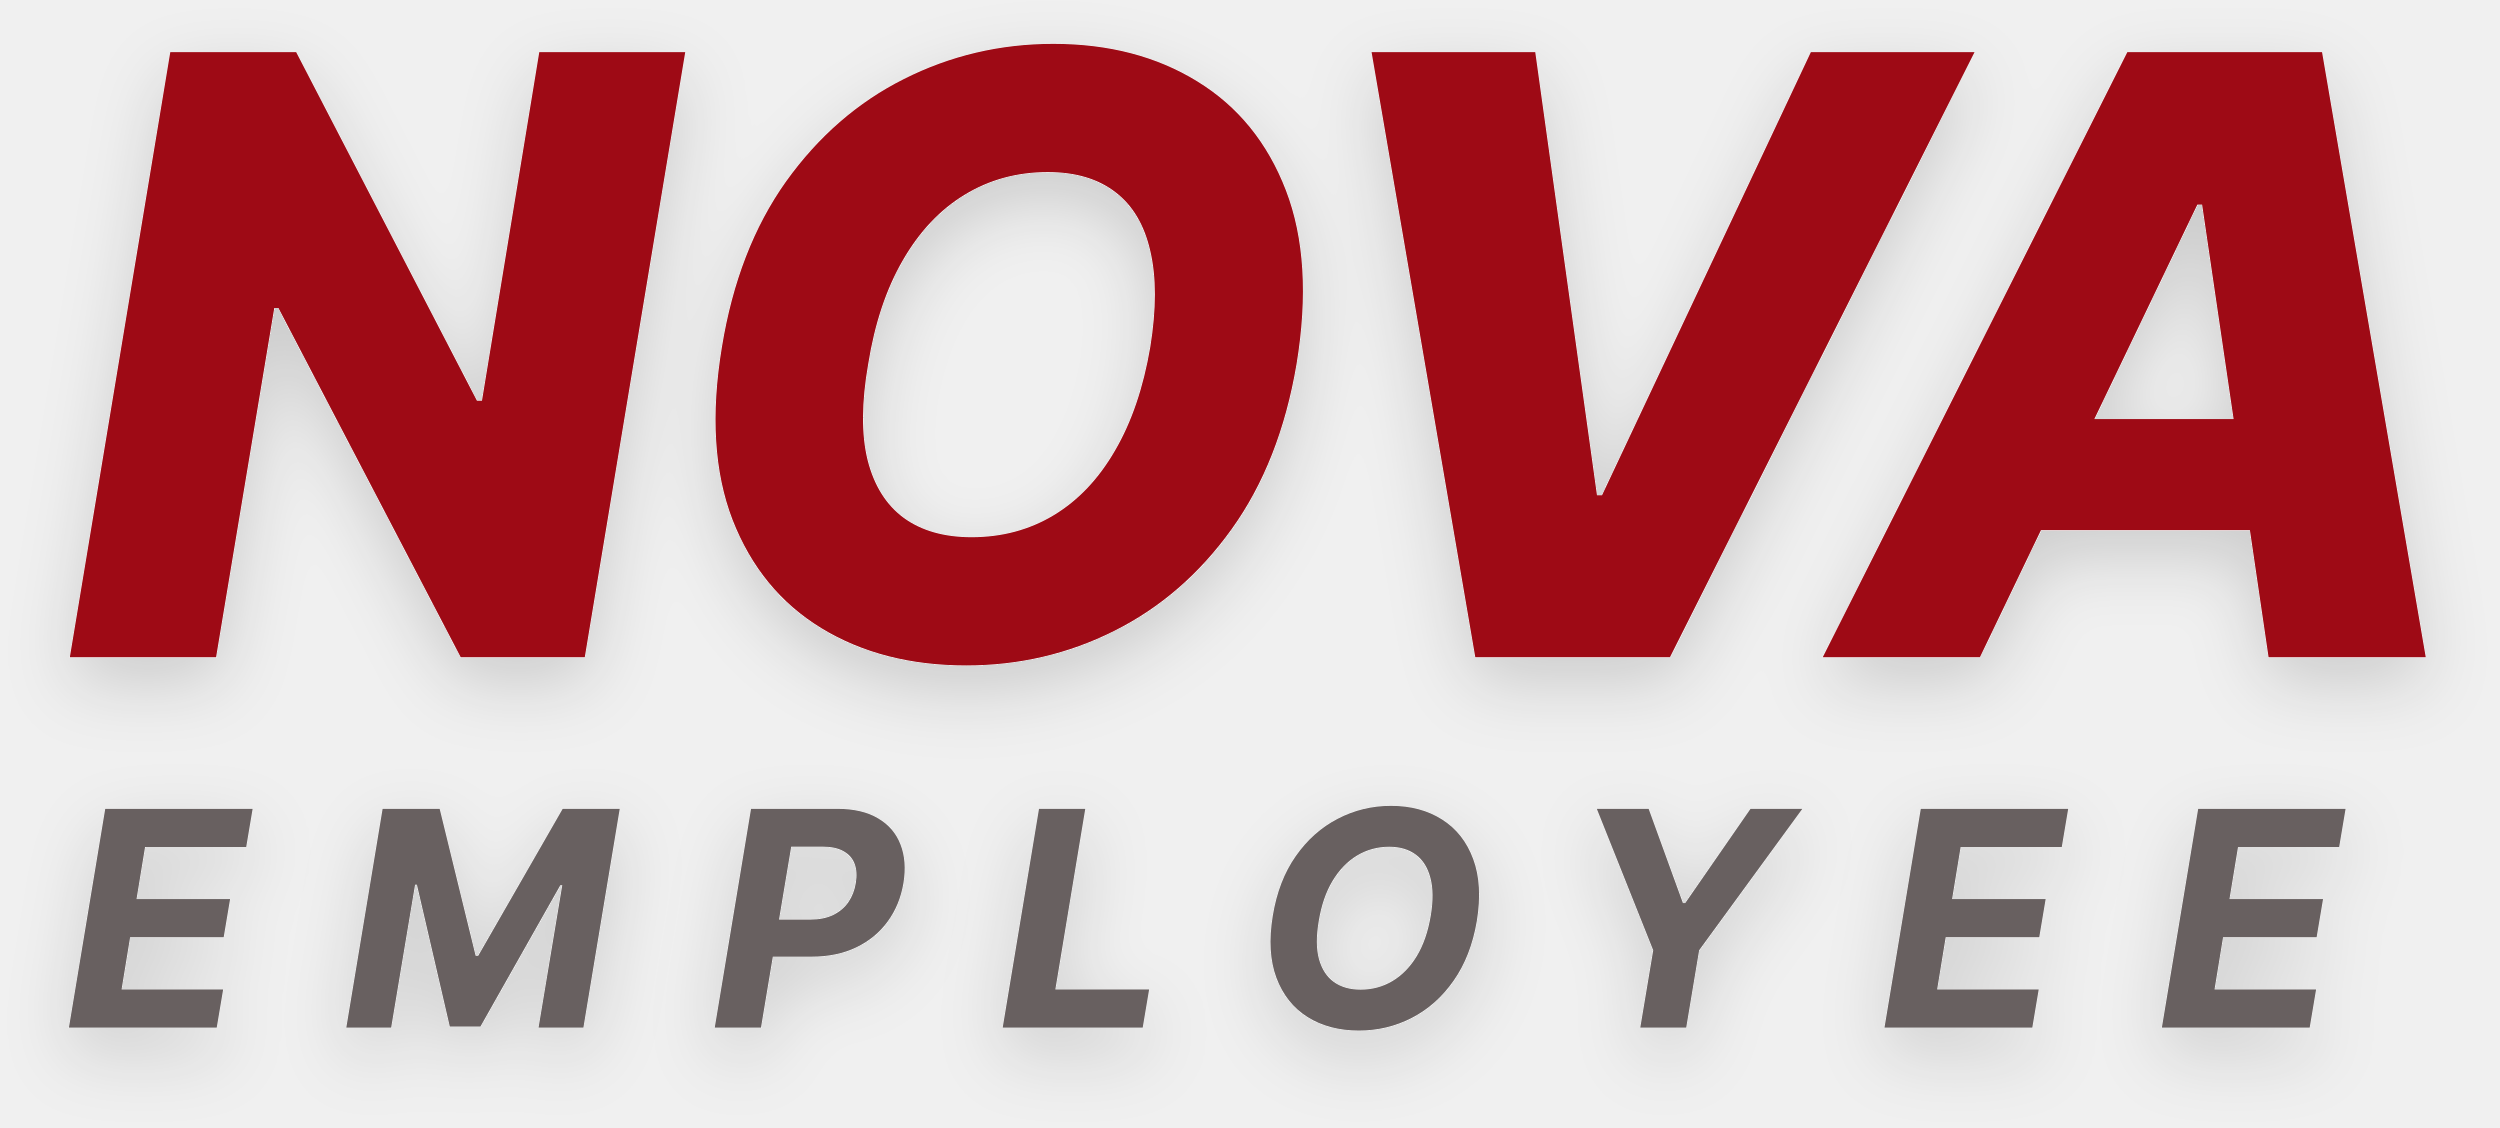
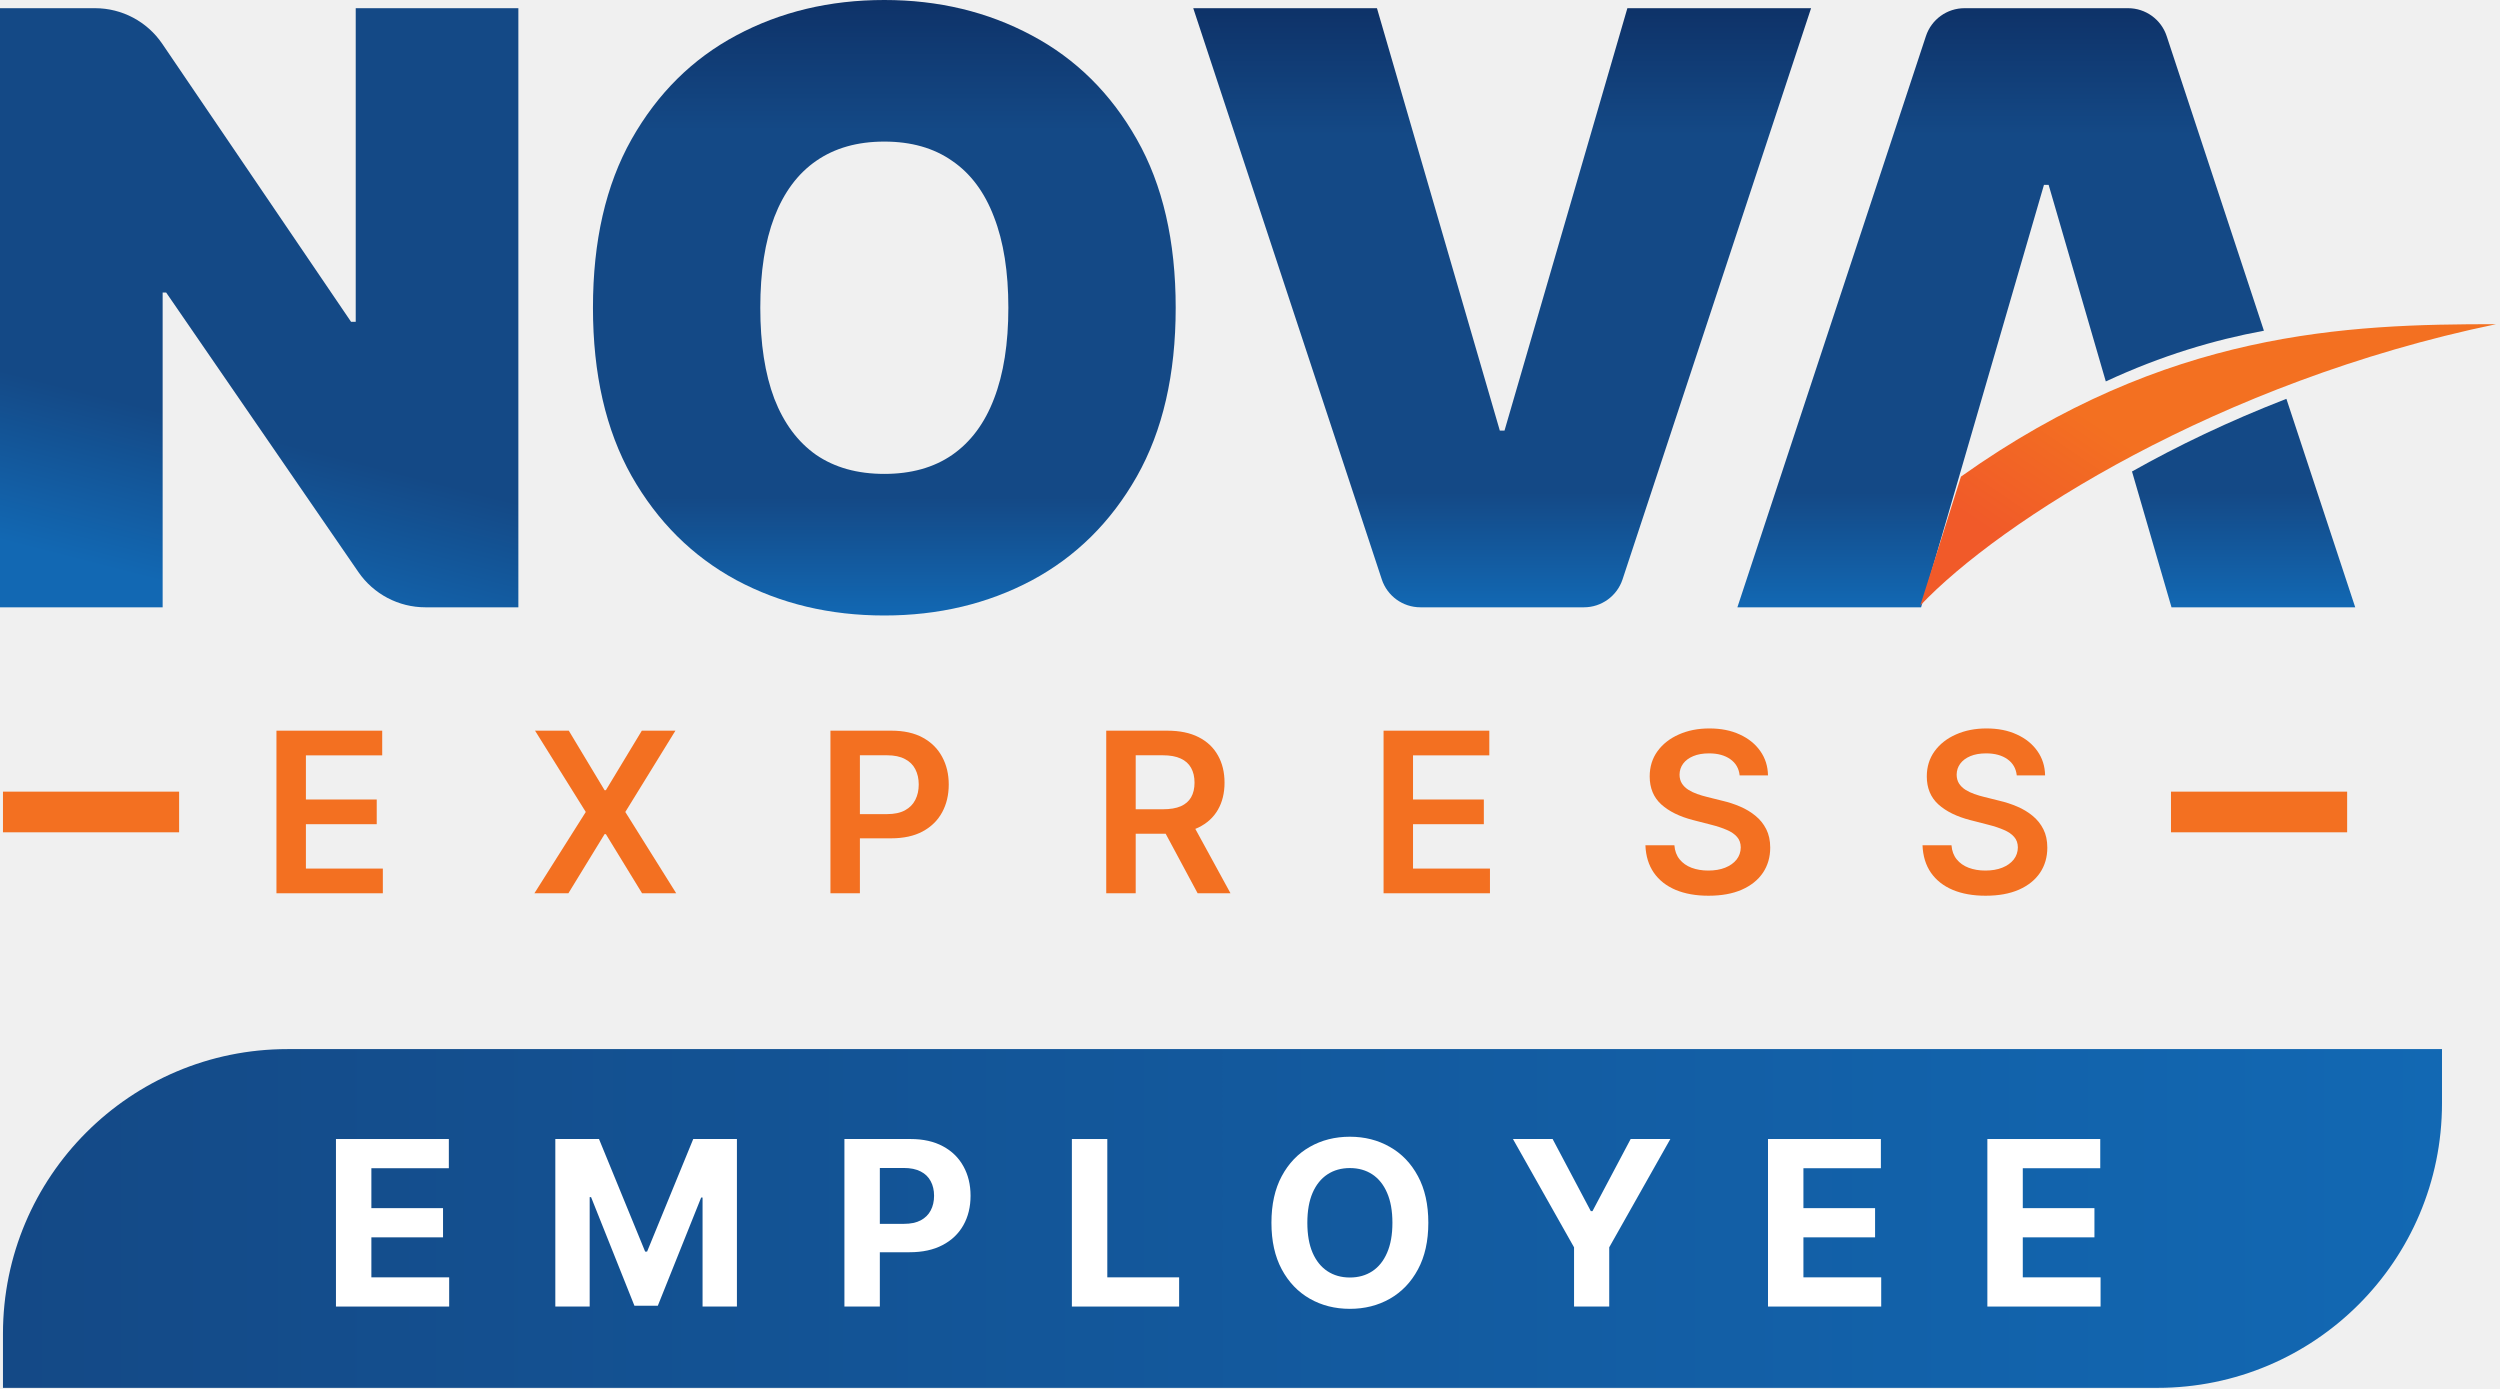
- <svg xmlns="http://www.w3.org/2000/svg" width="399" height="180" viewBox="0 0 399 180" fill="none">
-   <g filter="url(#filter0_d_34_26)">
-     <path d="M345.035 164L350.831 129.091H374.353L373.331 135.176H357.189L355.825 143.494H370.757L369.734 149.58H354.802L353.439 157.915H369.649L368.626 164H345.035Z" fill="#686060" />
-   </g>
-   <g filter="url(#filter1_d_34_26)">
-     <path d="M300.765 164L306.56 129.091H330.083L329.06 135.176H312.918L311.554 143.494H326.486L325.464 149.58H310.532L309.168 157.915H325.378L324.356 164H300.765Z" fill="#686060" />
-   </g>
-   <g filter="url(#filter2_d_34_26)">
-     <path d="M254.854 129.091H263.121L268.592 144.125H268.967L279.382 129.091H287.649L271.183 151.659L269.121 164H261.791L263.854 151.659L254.854 129.091Z" fill="#686060" />
-   </g>
-   <g filter="url(#filter3_d_34_26)">
-     <path d="M235.695 147.023C235.059 150.75 233.826 153.915 231.996 156.517C230.178 159.119 227.956 161.097 225.331 162.449C222.718 163.801 219.899 164.477 216.877 164.477C213.706 164.477 210.973 163.756 208.678 162.313C206.394 160.869 204.74 158.784 203.718 156.057C202.695 153.318 202.502 150.017 203.138 146.153C203.752 142.415 204.973 139.244 206.803 136.642C208.632 134.028 210.865 132.04 213.502 130.676C216.138 129.301 218.973 128.614 222.007 128.614C225.155 128.614 227.871 129.341 230.155 130.795C232.451 132.25 234.104 134.352 235.115 137.102C236.138 139.841 236.331 143.148 235.695 147.023ZM228.348 146.153C228.746 143.756 228.729 141.744 228.297 140.119C227.877 138.483 227.104 137.244 225.979 136.403C224.854 135.563 223.434 135.142 221.718 135.142C219.854 135.142 218.144 135.608 216.587 136.54C215.042 137.472 213.735 138.824 212.667 140.597C211.61 142.358 210.877 144.5 210.468 147.023C210.059 149.432 210.07 151.443 210.502 153.057C210.945 154.67 211.735 155.892 212.871 156.722C214.019 157.54 215.445 157.949 217.149 157.949C219.002 157.949 220.695 157.494 222.229 156.585C223.774 155.665 225.076 154.33 226.132 152.58C227.189 150.818 227.928 148.676 228.348 146.153Z" fill="#686060" />
-   </g>
-   <g filter="url(#filter4_d_34_26)">
-     <path d="M160.031 164L165.826 129.091H173.207L168.434 157.915H183.4L182.377 164H160.031Z" fill="#686060" />
-   </g>
-   <g filter="url(#filter5_d_34_26)">
-     <path d="M114.073 164L119.868 129.091H133.641C136.277 129.091 138.442 129.597 140.135 130.608C141.84 131.608 143.033 133 143.715 134.784C144.408 136.557 144.567 138.602 144.192 140.92C143.806 143.25 142.965 145.301 141.669 147.074C140.385 148.835 138.715 150.21 136.658 151.199C134.601 152.188 132.226 152.682 129.533 152.682H120.755L121.726 146.767H129.311C130.743 146.767 131.965 146.523 132.976 146.034C133.999 145.534 134.811 144.847 135.414 143.972C136.016 143.085 136.408 142.068 136.59 140.92C136.783 139.75 136.72 138.733 136.402 137.869C136.084 137.006 135.499 136.335 134.647 135.858C133.806 135.369 132.675 135.125 131.255 135.125H126.277L121.453 164H114.073Z" fill="#686060" />
-   </g>
-   <g filter="url(#filter6_d_34_26)">
-     <path d="M61.066 129.091H70.169L75.913 152.545H76.322L89.805 129.091H98.907L93.112 164H85.953L89.737 141.278H89.43L76.68 163.83H71.788L66.538 141.193H66.248L62.43 164H55.271L61.066 129.091Z" fill="#686060" />
-   </g>
-   <g filter="url(#filter7_d_34_26)">
-     <path d="M11 164L16.796 129.091H40.318L39.295 135.176H23.153L21.79 143.494H36.722L35.699 149.58H20.767L19.403 157.915H35.614L34.591 164H11Z" fill="#686060" />
-   </g>
-   <g filter="url(#filter8_d_34_26)">
-     <path d="M315.998 104.884H290.915L339.526 8.32H370.598L387.148 104.884H362.064L351.455 32.65H350.701L315.998 104.884ZM319.016 66.881H371.447L368.429 84.609H315.998L319.016 66.881Z" fill="#9E0A15" />
-     <path d="M245.025 8.32L254.879 79.046H255.681L289.016 8.32H315.137L266.526 104.884H235.454L218.904 8.32H245.025Z" fill="#9E0A15" />
-     <path d="M206.928 58.111C205.167 68.515 201.71 77.301 196.555 84.468C191.431 91.603 185.191 97.01 177.836 100.687C170.512 104.365 162.638 106.204 154.214 106.204C145.318 106.204 137.617 104.224 131.11 100.263C124.603 96.302 119.873 90.534 116.918 82.959C113.995 75.383 113.429 66.189 115.22 55.376C116.918 44.972 120.328 36.17 125.452 28.972C130.607 21.774 136.878 16.32 144.265 12.611C151.683 8.87 159.636 7 168.123 7C176.956 7 184.61 8.996 191.085 12.988C197.592 16.98 202.307 22.78 205.23 30.387C208.154 37.993 208.719 47.235 206.928 58.111ZM183.588 55.376C184.563 49.309 184.563 44.202 183.588 40.052C182.645 35.903 180.791 32.775 178.025 30.669C175.258 28.532 171.659 27.463 167.227 27.463C162.324 27.463 157.891 28.673 153.931 31.094C150.002 33.483 146.717 36.972 144.076 41.561C141.436 46.119 139.597 51.636 138.56 58.111C137.491 64.24 137.46 69.348 138.466 73.435C139.503 77.521 141.436 80.602 144.265 82.676C147.094 84.719 150.693 85.741 155.062 85.741C159.935 85.741 164.32 84.562 168.217 82.205C172.115 79.847 175.368 76.405 177.977 71.879C180.618 67.352 182.488 61.851 183.588 55.376Z" fill="#9E0A15" />
-     <path d="M109.362 8.32L93.331 104.884H73.528L44.436 49.152H43.776L34.487 104.884H11.148L27.179 8.32H47.265L76.121 63.958H76.922L86.07 8.32H109.362Z" fill="#9E0A15" />
-   </g>
+ <svg xmlns="http://www.w3.org/2000/svg" width="369" height="205" viewBox="0 0 369 205" fill="none">
+   <path d="M203.239 1.209L221.374 63.558H222.065L240.2 1.209H267.315L239.487 85.518C238.675 87.977 236.378 89.638 233.789 89.638H209.65C207.061 89.638 204.763 87.977 203.952 85.518L176.123 1.209H203.239Z" fill="url(#paint0_linear_186_49)" />
+   <path d="M173.532 45.423C173.532 55.268 171.618 63.572 167.789 70.337C163.961 77.073 158.794 82.182 152.288 85.665C145.783 89.12 138.529 90.847 130.527 90.847C122.467 90.847 115.184 89.105 108.678 85.622C102.202 82.11 97.049 76.987 93.221 70.251C89.421 63.486 87.521 55.21 87.521 45.423C87.521 35.579 89.421 27.288 93.221 20.553C97.049 13.788 102.202 8.679 108.678 5.225C115.184 1.742 122.467 0 130.527 0C138.529 0 145.783 1.742 152.288 5.225C158.794 8.679 163.961 13.788 167.789 20.553C171.618 27.288 173.532 35.579 173.532 45.423ZM148.834 45.423C148.834 40.127 148.129 35.665 146.718 32.038C145.337 28.382 143.278 25.619 140.544 23.748C137.838 21.848 134.499 20.898 130.527 20.898C126.554 20.898 123.201 21.848 120.466 23.748C117.76 25.619 115.702 28.382 114.292 32.038C112.91 35.665 112.219 40.127 112.219 45.423C112.219 50.72 112.91 55.196 114.292 58.852C115.702 62.479 117.76 65.242 120.466 67.142C123.201 69.013 126.554 69.948 130.527 69.948C134.499 69.948 137.838 69.013 140.544 67.142C143.278 65.242 145.337 62.479 146.718 58.852C148.129 55.196 148.834 50.72 148.834 45.423Z" fill="url(#paint1_linear_186_49)" />
+   <path d="M76.511 1.209V89.638H62.788C58.837 89.638 55.139 87.693 52.901 84.438L24.525 43.178H24.007V89.638H0V1.209H14.024C18 1.209 21.717 3.178 23.951 6.467L51.814 47.496H52.505V1.209H76.511Z" fill="url(#paint2_linear_186_49)" />
+   <path d="M314.104 1.209C316.692 1.209 318.989 2.87 319.801 5.328L334.154 48.813C326.802 50.173 319.073 52.461 310.816 56.301L302.379 27.289H301.688L283.554 89.638H256.438L284.267 5.328C285.078 2.87 287.375 1.209 289.964 1.209H314.104ZM347.63 89.638H320.514L314.683 69.592C321.343 65.837 328.962 62.167 337.473 58.868L347.63 89.638Z" fill="url(#paint3_linear_186_49)" />
+   <path d="M368.438 47.847C327.438 56.347 295.104 77.029 283.438 89.363L289.438 70.347C319.838 48.747 346.438 47.847 368.438 47.847Z" fill="url(#paint4_linear_186_49)" />
+   <path d="M297.673 114.444C297.563 113.421 297.102 112.624 296.29 112.054C295.485 111.483 294.438 111.198 293.149 111.198C292.243 111.198 291.466 111.335 290.817 111.608C290.169 111.882 289.673 112.253 289.329 112.722C288.985 113.19 288.809 113.726 288.802 114.327C288.802 114.827 288.915 115.261 289.141 115.628C289.376 115.995 289.692 116.308 290.091 116.565C290.489 116.815 290.93 117.026 291.415 117.198C291.899 117.37 292.387 117.515 292.88 117.632L295.13 118.194C296.036 118.405 296.907 118.69 297.743 119.05C298.587 119.409 299.341 119.862 300.005 120.409C300.677 120.956 301.208 121.616 301.598 122.39C301.989 123.163 302.184 124.069 302.184 125.108C302.184 126.515 301.825 127.753 301.106 128.823C300.387 129.886 299.348 130.718 297.989 131.319C296.637 131.913 295.001 132.21 293.079 132.21C291.212 132.21 289.591 131.921 288.216 131.343C286.848 130.765 285.778 129.921 285.005 128.811C284.239 127.702 283.825 126.351 283.762 124.757H288.04C288.102 125.593 288.36 126.288 288.813 126.843C289.266 127.397 289.856 127.811 290.583 128.085C291.317 128.358 292.137 128.495 293.044 128.495C293.989 128.495 294.817 128.354 295.528 128.073C296.247 127.784 296.809 127.386 297.216 126.878C297.622 126.362 297.829 125.761 297.837 125.073C297.829 124.448 297.645 123.933 297.286 123.526C296.927 123.112 296.423 122.768 295.774 122.495C295.134 122.214 294.384 121.964 293.524 121.745L290.794 121.042C288.817 120.534 287.255 119.765 286.106 118.733C284.966 117.694 284.395 116.315 284.395 114.597C284.395 113.183 284.778 111.944 285.544 110.882C286.317 109.819 287.368 108.995 288.696 108.409C290.024 107.815 291.528 107.518 293.208 107.518C294.911 107.518 296.403 107.815 297.684 108.409C298.973 108.995 299.985 109.811 300.719 110.858C301.454 111.897 301.833 113.093 301.856 114.444H297.673Z" fill="#F37021" />
+   <path d="M256.772 114.444C256.663 113.421 256.202 112.624 255.389 112.054C254.584 111.483 253.538 111.198 252.249 111.198C251.342 111.198 250.565 111.335 249.917 111.608C249.268 111.882 248.772 112.253 248.428 112.722C248.084 113.19 247.909 113.726 247.901 114.327C247.901 114.827 248.014 115.261 248.241 115.628C248.475 115.995 248.792 116.308 249.19 116.565C249.588 116.815 250.03 117.026 250.514 117.198C250.999 117.37 251.487 117.515 251.979 117.632L254.229 118.194C255.135 118.405 256.006 118.69 256.842 119.05C257.686 119.409 258.44 119.862 259.104 120.409C259.776 120.956 260.307 121.616 260.698 122.39C261.088 123.163 261.284 124.069 261.284 125.108C261.284 126.515 260.924 127.753 260.206 128.823C259.487 129.886 258.448 130.718 257.088 131.319C255.737 131.913 254.1 132.21 252.178 132.21C250.311 132.21 248.69 131.921 247.315 131.343C245.948 130.765 244.877 129.921 244.104 128.811C243.338 127.702 242.924 126.351 242.862 124.757H247.139C247.202 125.593 247.459 126.288 247.913 126.843C248.366 127.397 248.956 127.811 249.682 128.085C250.417 128.358 251.237 128.495 252.143 128.495C253.088 128.495 253.917 128.354 254.627 128.073C255.346 127.784 255.909 127.386 256.315 126.878C256.721 126.362 256.928 125.761 256.936 125.073C256.928 124.448 256.745 123.933 256.385 123.526C256.026 123.112 255.522 122.768 254.874 122.495C254.233 122.214 253.483 121.964 252.624 121.745L249.893 121.042C247.917 120.534 246.354 119.765 245.206 118.733C244.065 117.694 243.495 116.315 243.495 114.597C243.495 113.183 243.877 111.944 244.643 110.882C245.417 109.819 246.467 108.995 247.795 108.409C249.124 107.815 250.627 107.518 252.307 107.518C254.01 107.518 255.502 107.815 256.784 108.409C258.073 108.995 259.084 109.811 259.819 110.858C260.553 111.897 260.932 113.093 260.956 114.444H256.772Z" fill="#F37021" />
+   <path d="M204.214 131.847V107.847H219.823V111.491H208.562V118.007H219.015V121.651H208.562V128.202H219.917V131.847H204.214Z" fill="#F37021" />
+   <path d="M163.281 131.847V107.847H172.281C174.125 107.847 175.672 108.167 176.922 108.808C178.179 109.448 179.129 110.347 179.769 111.503C180.418 112.651 180.742 113.991 180.742 115.522C180.742 117.061 180.414 118.397 179.758 119.53C179.109 120.655 178.152 121.526 176.886 122.143C175.621 122.753 174.066 123.058 172.222 123.058H165.812V119.448H171.636C172.715 119.448 173.597 119.3 174.285 119.003C174.972 118.698 175.48 118.257 175.808 117.679C176.144 117.093 176.312 116.374 176.312 115.522C176.312 114.671 176.144 113.944 175.808 113.343C175.472 112.733 174.961 112.272 174.273 111.96C173.586 111.64 172.699 111.479 171.613 111.479H167.629V131.847H163.281ZM175.679 120.972L181.621 131.847H176.769L170.933 120.972H175.679Z" fill="#F37021" />
+   <path d="M122.574 131.847V107.847H131.574C133.417 107.847 134.964 108.19 136.214 108.878C137.472 109.565 138.421 110.511 139.062 111.714C139.71 112.909 140.035 114.268 140.035 115.792C140.035 117.331 139.71 118.698 139.062 119.893C138.414 121.089 137.457 122.03 136.191 122.718C134.925 123.397 133.367 123.737 131.515 123.737H125.55V120.163H130.929C132.007 120.163 132.89 119.976 133.578 119.601C134.265 119.226 134.773 118.71 135.101 118.054C135.437 117.397 135.605 116.643 135.605 115.792C135.605 114.94 135.437 114.19 135.101 113.542C134.773 112.893 134.261 112.39 133.566 112.03C132.878 111.663 131.992 111.479 130.906 111.479H126.921V131.847H122.574Z" fill="#F37021" />
+   <path d="M83.952 107.847L89.237 116.636H89.425L94.734 107.847H99.691L92.296 119.847L99.808 131.847H94.769L89.425 123.116H89.237L83.894 131.847H78.878L86.46 119.847L78.972 107.847H83.952Z" fill="#F37021" />
+   <path d="M40.805 131.847V107.847H56.414V111.491H45.152V118.007H55.605V121.651H45.152V128.202H56.508V131.847H40.805Z" fill="#F37021" />
+   <path d="M0.438 116.847H26.438V122.847H0.438V116.847Z" fill="#F37021" />
+   <path d="M320.438 116.847H346.438V122.847H320.438V116.847Z" fill="#F37021" />
+   <path d="M0.438 196.847C0.438 173.651 19.241 154.847 42.438 154.847H360.438V162.847C360.438 186.043 341.633 204.847 318.437 204.847H0.438V196.847Z" fill="url(#paint5_linear_186_49)" />
+   <path d="M293.335 192.847V168.119H309.997V172.43H298.563V178.322H309.139V182.632H298.563V188.536H310.045V192.847H293.335Z" fill="white" />
+   <path d="M260.957 192.847V168.119H277.618V172.43H266.185V178.322H276.761V182.632H266.185V188.536H277.667V192.847H260.957Z" fill="white" />
+   <path d="M223.311 168.119H229.167L234.805 178.768H235.047L240.685 168.119H246.541L237.522 184.105V192.847H232.33V184.105L223.311 168.119Z" fill="white" />
+   <path d="M210.821 180.483C210.821 183.179 210.31 185.473 209.288 187.365C208.274 189.257 206.889 190.701 205.134 191.7C203.388 192.69 201.424 193.185 199.242 193.185C197.045 193.185 195.073 192.686 193.326 191.688C191.58 190.689 190.199 189.245 189.185 187.353C188.171 185.461 187.664 183.171 187.664 180.483C187.664 177.786 188.171 175.492 189.185 173.601C190.199 171.709 191.58 170.268 193.326 169.278C195.073 168.28 197.045 167.781 199.242 167.781C201.424 167.781 203.388 168.28 205.134 169.278C206.889 170.268 208.274 171.709 209.288 173.601C210.31 175.492 210.821 177.786 210.821 180.483ZM205.521 180.483C205.521 178.736 205.259 177.263 204.736 176.064C204.221 174.865 203.492 173.955 202.551 173.335C201.609 172.715 200.506 172.406 199.242 172.406C197.979 172.406 196.876 172.715 195.934 173.335C194.992 173.955 194.26 174.865 193.737 176.064C193.222 177.263 192.964 178.736 192.964 180.483C192.964 182.23 193.222 183.703 193.737 184.902C194.26 186.101 194.992 187.011 195.934 187.631C196.876 188.25 197.979 188.56 199.242 188.56C200.506 188.56 201.609 188.25 202.551 187.631C203.492 187.011 204.221 186.101 204.736 184.902C205.259 183.703 205.521 182.23 205.521 180.483Z" fill="white" />
+   <path d="M158.21 192.847V168.119H163.438V188.536H174.039V192.847H158.21Z" fill="white" />
+   <path d="M124.636 192.847V168.119H134.392C136.267 168.119 137.865 168.478 139.185 169.194C140.505 169.902 141.511 170.888 142.204 172.152C142.904 173.408 143.254 174.857 143.254 176.499C143.254 178.141 142.9 179.589 142.192 180.845C141.483 182.101 140.457 183.079 139.113 183.779C137.777 184.479 136.159 184.83 134.259 184.83H128.041V180.64H133.414C134.42 180.64 135.249 180.467 135.901 180.121C136.561 179.767 137.052 179.28 137.374 178.66C137.704 178.032 137.869 177.312 137.869 176.499C137.869 175.678 137.704 174.961 137.374 174.349C137.052 173.73 136.561 173.251 135.901 172.913C135.241 172.567 134.404 172.393 133.39 172.393H129.864V192.847H124.636Z" fill="white" />
+   <path d="M81.965 168.119H88.412L95.222 184.733H95.512L102.322 168.119H108.769V192.847H103.698V176.752H103.493L97.094 192.726H93.641L87.241 176.692H87.036V192.847H81.965V168.119Z" fill="white" />
+   <path d="M49.587 192.847V168.119H66.249V172.43H54.815V178.322H65.391V182.632H54.815V188.536H66.297V192.847H49.587Z" fill="white" />
  <defs>
-     <filter id="filter0_d_34_26" x="334.035" y="122.091" width="51.318" height="56.909" filterUnits="userSpaceOnUse" color-interpolation-filters="sRGB">
-       <feFlood flood-opacity="0" result="BackgroundImageFix" />
-       <feColorMatrix in="SourceAlpha" type="matrix" values="0 0 0 0 0 0 0 0 0 0 0 0 0 0 0 0 0 0 127 0" result="hardAlpha" />
-       <feOffset dy="4" />
-       <feGaussianBlur stdDeviation="5.5" />
-       <feComposite in2="hardAlpha" operator="out" />
-       <feColorMatrix type="matrix" values="0 0 0 0 0 0 0 0 0 0 0 0 0 0 0 0 0 0 0.15 0" />
-       <feBlend mode="normal" in2="BackgroundImageFix" result="effect1_dropShadow_34_26" />
-       <feBlend mode="normal" in="SourceGraphic" in2="effect1_dropShadow_34_26" result="shape" />
-     </filter>
-     <filter id="filter1_d_34_26" x="289.765" y="122.091" width="51.318" height="56.909" filterUnits="userSpaceOnUse" color-interpolation-filters="sRGB">
-       <feFlood flood-opacity="0" result="BackgroundImageFix" />
-       <feColorMatrix in="SourceAlpha" type="matrix" values="0 0 0 0 0 0 0 0 0 0 0 0 0 0 0 0 0 0 127 0" result="hardAlpha" />
-       <feOffset dy="4" />
-       <feGaussianBlur stdDeviation="5.5" />
-       <feComposite in2="hardAlpha" operator="out" />
-       <feColorMatrix type="matrix" values="0 0 0 0 0 0 0 0 0 0 0 0 0 0 0 0 0 0 0.15 0" />
-       <feBlend mode="normal" in2="BackgroundImageFix" result="effect1_dropShadow_34_26" />
-       <feBlend mode="normal" in="SourceGraphic" in2="effect1_dropShadow_34_26" result="shape" />
-     </filter>
-     <filter id="filter2_d_34_26" x="243.854" y="122.091" width="54.795" height="56.909" filterUnits="userSpaceOnUse" color-interpolation-filters="sRGB">
-       <feFlood flood-opacity="0" result="BackgroundImageFix" />
-       <feColorMatrix in="SourceAlpha" type="matrix" values="0 0 0 0 0 0 0 0 0 0 0 0 0 0 0 0 0 0 127 0" result="hardAlpha" />
-       <feOffset dy="4" />
-       <feGaussianBlur stdDeviation="5.5" />
-       <feComposite in2="hardAlpha" operator="out" />
-       <feColorMatrix type="matrix" values="0 0 0 0 0 0 0 0 0 0 0 0 0 0 0 0 0 0 0.15 0" />
-       <feBlend mode="normal" in2="BackgroundImageFix" result="effect1_dropShadow_34_26" />
-       <feBlend mode="normal" in="SourceGraphic" in2="effect1_dropShadow_34_26" result="shape" />
-     </filter>
-     <filter id="filter3_d_34_26" x="191.772" y="121.614" width="55.289" height="57.864" filterUnits="userSpaceOnUse" color-interpolation-filters="sRGB">
-       <feFlood flood-opacity="0" result="BackgroundImageFix" />
-       <feColorMatrix in="SourceAlpha" type="matrix" values="0 0 0 0 0 0 0 0 0 0 0 0 0 0 0 0 0 0 127 0" result="hardAlpha" />
-       <feOffset dy="4" />
-       <feGaussianBlur stdDeviation="5.5" />
-       <feComposite in2="hardAlpha" operator="out" />
-       <feColorMatrix type="matrix" values="0 0 0 0 0 0 0 0 0 0 0 0 0 0 0 0 0 0 0.15 0" />
-       <feBlend mode="normal" in2="BackgroundImageFix" result="effect1_dropShadow_34_26" />
-       <feBlend mode="normal" in="SourceGraphic" in2="effect1_dropShadow_34_26" result="shape" />
-     </filter>
-     <filter id="filter4_d_34_26" x="149.031" y="122.091" width="45.369" height="56.909" filterUnits="userSpaceOnUse" color-interpolation-filters="sRGB">
-       <feFlood flood-opacity="0" result="BackgroundImageFix" />
-       <feColorMatrix in="SourceAlpha" type="matrix" values="0 0 0 0 0 0 0 0 0 0 0 0 0 0 0 0 0 0 127 0" result="hardAlpha" />
-       <feOffset dy="4" />
-       <feGaussianBlur stdDeviation="5.5" />
-       <feComposite in2="hardAlpha" operator="out" />
-       <feColorMatrix type="matrix" values="0 0 0 0 0 0 0 0 0 0 0 0 0 0 0 0 0 0 0.15 0" />
-       <feBlend mode="normal" in2="BackgroundImageFix" result="effect1_dropShadow_34_26" />
-       <feBlend mode="normal" in="SourceGraphic" in2="effect1_dropShadow_34_26" result="shape" />
-     </filter>
-     <filter id="filter5_d_34_26" x="103.073" y="122.091" width="52.317" height="56.909" filterUnits="userSpaceOnUse" color-interpolation-filters="sRGB">
-       <feFlood flood-opacity="0" result="BackgroundImageFix" />
-       <feColorMatrix in="SourceAlpha" type="matrix" values="0 0 0 0 0 0 0 0 0 0 0 0 0 0 0 0 0 0 127 0" result="hardAlpha" />
-       <feOffset dy="4" />
-       <feGaussianBlur stdDeviation="5.5" />
-       <feComposite in2="hardAlpha" operator="out" />
-       <feColorMatrix type="matrix" values="0 0 0 0 0 0 0 0 0 0 0 0 0 0 0 0 0 0 0.15 0" />
-       <feBlend mode="normal" in2="BackgroundImageFix" result="effect1_dropShadow_34_26" />
-       <feBlend mode="normal" in="SourceGraphic" in2="effect1_dropShadow_34_26" result="shape" />
-     </filter>
-     <filter id="filter6_d_34_26" x="44.271" y="122.091" width="65.636" height="56.909" filterUnits="userSpaceOnUse" color-interpolation-filters="sRGB">
-       <feFlood flood-opacity="0" result="BackgroundImageFix" />
-       <feColorMatrix in="SourceAlpha" type="matrix" values="0 0 0 0 0 0 0 0 0 0 0 0 0 0 0 0 0 0 127 0" result="hardAlpha" />
-       <feOffset dy="4" />
-       <feGaussianBlur stdDeviation="5.5" />
-       <feComposite in2="hardAlpha" operator="out" />
-       <feColorMatrix type="matrix" values="0 0 0 0 0 0 0 0 0 0 0 0 0 0 0 0 0 0 0.15 0" />
-       <feBlend mode="normal" in2="BackgroundImageFix" result="effect1_dropShadow_34_26" />
-       <feBlend mode="normal" in="SourceGraphic" in2="effect1_dropShadow_34_26" result="shape" />
-     </filter>
-     <filter id="filter7_d_34_26" x="0" y="122.091" width="51.318" height="56.909" filterUnits="userSpaceOnUse" color-interpolation-filters="sRGB">
-       <feFlood flood-opacity="0" result="BackgroundImageFix" />
-       <feColorMatrix in="SourceAlpha" type="matrix" values="0 0 0 0 0 0 0 0 0 0 0 0 0 0 0 0 0 0 127 0" result="hardAlpha" />
-       <feOffset dy="4" />
-       <feGaussianBlur stdDeviation="5.5" />
-       <feComposite in2="hardAlpha" operator="out" />
-       <feColorMatrix type="matrix" values="0 0 0 0 0 0 0 0 0 0 0 0 0 0 0 0 0 0 0.15 0" />
-       <feBlend mode="normal" in2="BackgroundImageFix" result="effect1_dropShadow_34_26" />
-       <feBlend mode="normal" in="SourceGraphic" in2="effect1_dropShadow_34_26" result="shape" />
-     </filter>
-     <filter id="filter8_d_34_26" x="0.148" y="0" width="398" height="121.204" filterUnits="userSpaceOnUse" color-interpolation-filters="sRGB">
-       <feFlood flood-opacity="0" result="BackgroundImageFix" />
-       <feColorMatrix in="SourceAlpha" type="matrix" values="0 0 0 0 0 0 0 0 0 0 0 0 0 0 0 0 0 0 127 0" result="hardAlpha" />
-       <feOffset dy="4" />
-       <feGaussianBlur stdDeviation="5.5" />
-       <feComposite in2="hardAlpha" operator="out" />
-       <feColorMatrix type="matrix" values="0 0 0 0 0 0 0 0 0 0 0 0 0 0 0 0 0 0 0.15 0" />
-       <feBlend mode="normal" in2="BackgroundImageFix" result="effect1_dropShadow_34_26" />
-       <feBlend mode="normal" in="SourceGraphic" in2="effect1_dropShadow_34_26" result="shape" />
-     </filter>
+     <linearGradient id="paint0_linear_186_49" x1="221.719" y1="1.209" x2="221.719" y2="89.638" gradientUnits="userSpaceOnUse">
+       <stop stop-color="#0E3268" />
+       <stop offset="0.212" stop-color="#144986" />
+       <stop offset="0.808" stop-color="#144986" />
+       <stop offset="1" stop-color="#1268B3" />
+     </linearGradient>
+     <linearGradient id="paint1_linear_186_49" x1="130.527" y1="0" x2="130.527" y2="90.847" gradientUnits="userSpaceOnUse">
+       <stop stop-color="#0E3268" />
+       <stop offset="0.212" stop-color="#144986" />
+       <stop offset="0.808" stop-color="#144986" />
+       <stop offset="1" stop-color="#1268B3" />
+     </linearGradient>
+     <linearGradient id="paint2_linear_186_49" x1="69.938" y1="-33.653" x2="38.256" y2="89.638" gradientUnits="userSpaceOnUse">
+       <stop stop-color="#0E3268" />
+       <stop offset="0.212" stop-color="#144986" />
+       <stop offset="0.808" stop-color="#144986" />
+       <stop offset="1" stop-color="#1268B3" />
+     </linearGradient>
+     <linearGradient id="paint3_linear_186_49" x1="302.034" y1="1.209" x2="302.034" y2="89.638" gradientUnits="userSpaceOnUse">
+       <stop stop-color="#0E3268" />
+       <stop offset="0.212" stop-color="#144986" />
+       <stop offset="0.808" stop-color="#144986" />
+       <stop offset="1" stop-color="#1268B3" />
+     </linearGradient>
+     <linearGradient id="paint4_linear_186_49" x1="306.437" y1="60.347" x2="291.937" y2="81.847" gradientUnits="userSpaceOnUse">
+       <stop stop-color="#F37021" />
+       <stop offset="0.853" stop-color="#F15A29" />
+     </linearGradient>
+     <linearGradient id="paint5_linear_186_49" x1="0.438" y1="179.847" x2="360.438" y2="179.847" gradientUnits="userSpaceOnUse">
+       <stop stop-color="#144986" />
+       <stop offset="1" stop-color="#1268B3" />
+     </linearGradient>
  </defs>
</svg>
